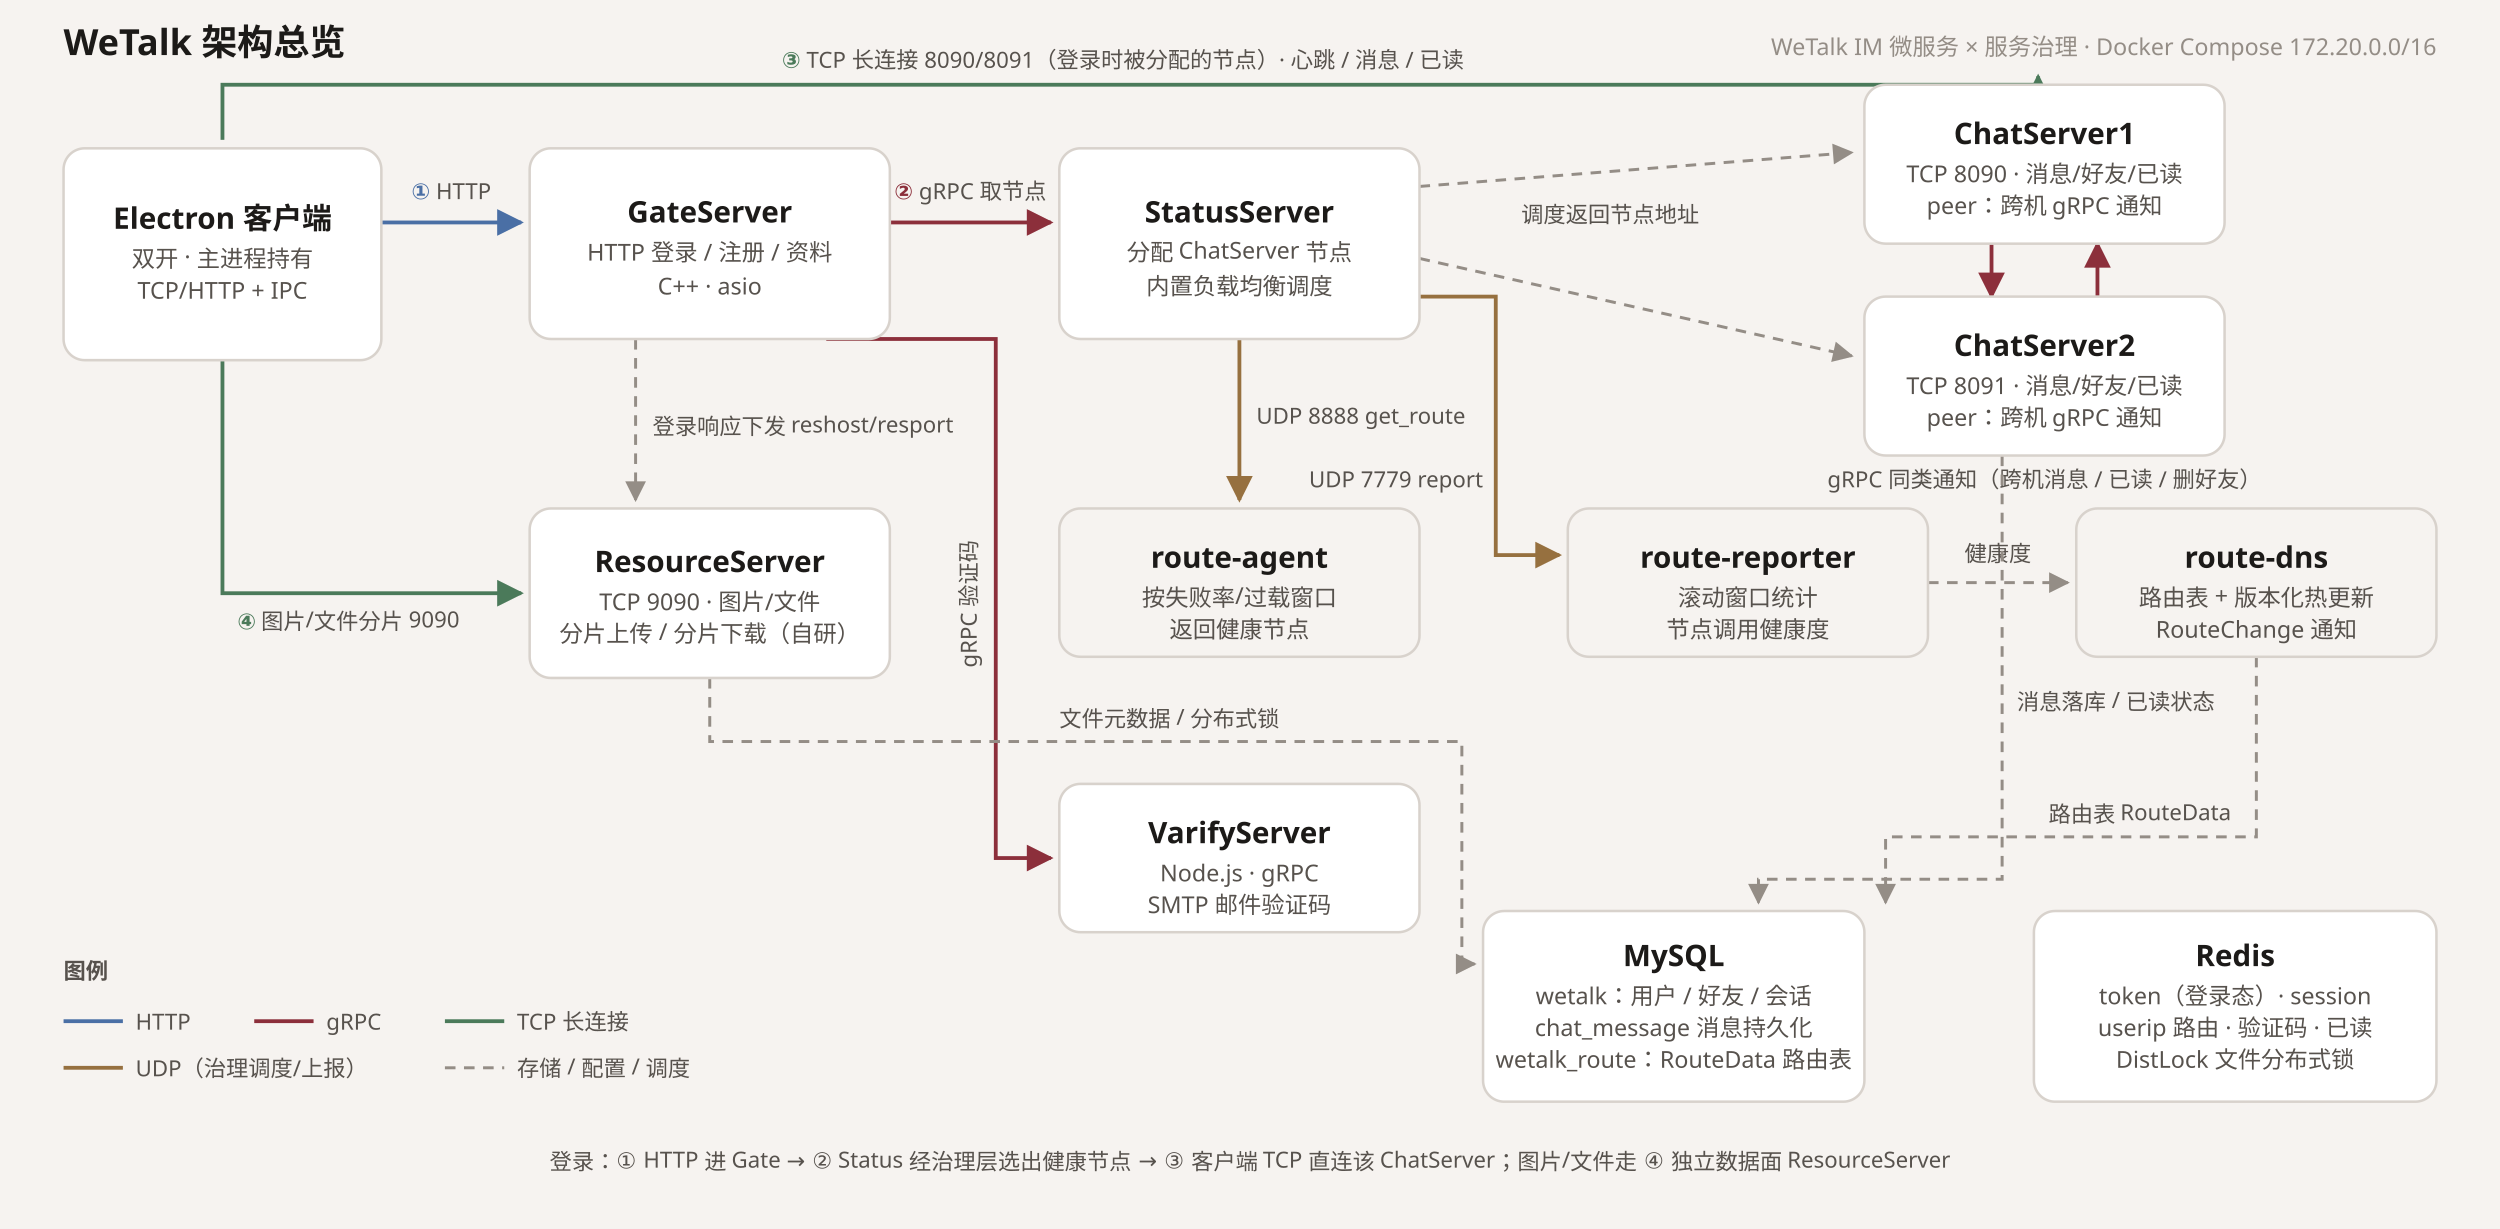
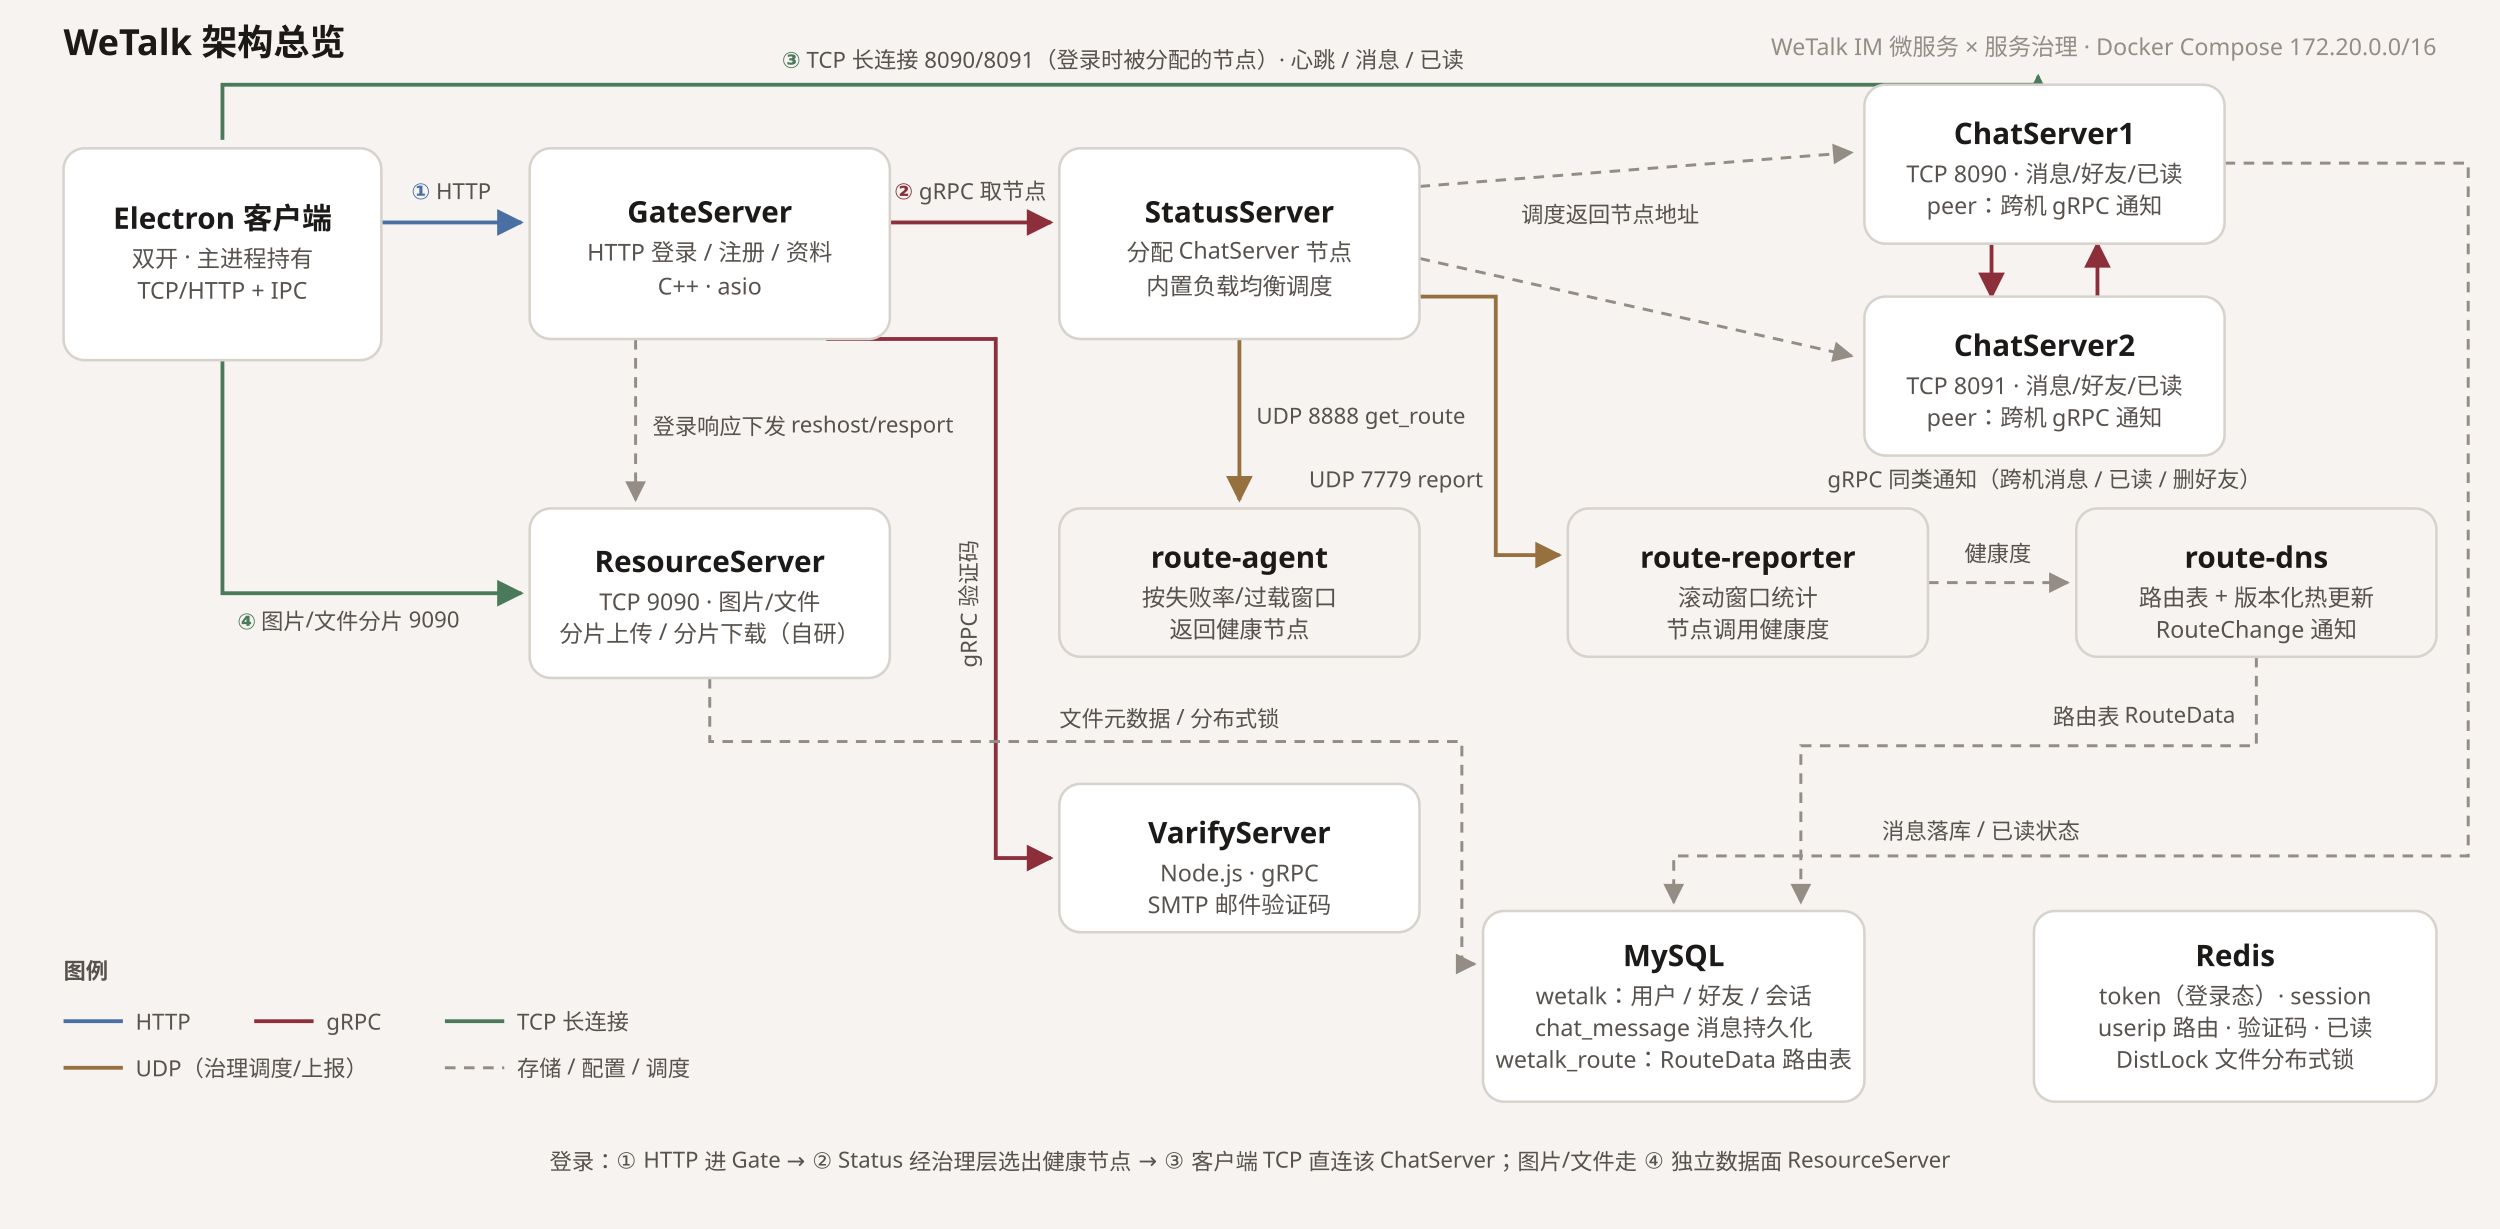
<svg xmlns="http://www.w3.org/2000/svg" viewBox="0 0 1180 580" font-family="'PingFang SC','Microsoft YaHei','Noto Sans SC',sans-serif">
  <defs>
    <marker id="mB" viewBox="0 0 10 10" refX="9" refY="5" markerWidth="7" markerHeight="7" orient="auto-start-reverse">
      <path d="M0 0L10 5L0 10z" fill="#4a6fa5" />
    </marker>
    <marker id="mW" viewBox="0 0 10 10" refX="9" refY="5" markerWidth="7" markerHeight="7" orient="auto-start-reverse">
      <path d="M0 0L10 5L0 10z" fill="#8c2f3b" />
    </marker>
    <marker id="mG" viewBox="0 0 10 10" refX="9" refY="5" markerWidth="7" markerHeight="7" orient="auto-start-reverse">
      <path d="M0 0L10 5L0 10z" fill="#4b7a5a" />
    </marker>
    <marker id="mA" viewBox="0 0 10 10" refX="9" refY="5" markerWidth="7" markerHeight="7" orient="auto-start-reverse">
      <path d="M0 0L10 5L0 10z" fill="#96703f" />
    </marker>
    <marker id="mN" viewBox="0 0 10 10" refX="9" refY="5" markerWidth="7" markerHeight="7" orient="auto-start-reverse">
      <path d="M0 0L10 5L0 10z" fill="#948d86" />
    </marker>
  </defs>
  <style>
    .box { fill:#ffffff; stroke:#d8d2cc; stroke-width:1.2; rx:10; }
    .route { fill:#f6f3f0; stroke:#d8d2cc; stroke-width:1.2; }
    .t { font-size:14px; font-weight:600; fill:#1c1a18; }
    .s { font-size:11px; fill:#57524d; }
    .lbl { font-size:10.5px; fill:#57524d; }
    .num { font-weight:700; }
    .http { stroke:#4a6fa5; stroke-width:1.8; fill:none; }
    .grpc { stroke:#8c2f3b; stroke-width:1.8; fill:none; }
    .tcp  { stroke:#4b7a5a; stroke-width:1.8; fill:none; }
    .udp  { stroke:#96703f; stroke-width:1.8; fill:none; }
    .store{ stroke:#948d86; stroke-width:1.4; fill:none; stroke-dasharray:5 4; }
  </style>
  <rect x="0" y="0" width="1180" height="580" fill="#f6f3f0" />
  <text x="30" y="26" font-size="17" font-weight="700" fill="#1c1a18">WeTalk 架构总览</text>
  <text x="1150" y="26" font-size="11" fill="#948d86" text-anchor="end">WeTalk IM 微服务 × 服务治理 · Docker Compose 172.20.0.0/16</text>
  <path class="http" d="M180 105 L246 105" marker-end="url(#mB)" />
  <text class="lbl" x="213" y="94" text-anchor="middle">
    <tspan class="num" fill="#4a6fa5">①</tspan> HTTP</text>
  <path class="grpc" d="M420 105 L496 105" marker-end="url(#mW)" />
  <text class="lbl" x="458" y="94" text-anchor="middle">
    <tspan class="num" fill="#8c2f3b">②</tspan> gRPC 取节点</text>
  <path class="tcp" d="M105 66 L105 40 L962 40 L962 36" marker-end="url(#mG)" />
  <text class="lbl" x="530" y="32" text-anchor="middle">
    <tspan class="num" fill="#4b7a5a">③</tspan> TCP 长连接 8090/8091（登录时被分配的节点）· 心跳 / 消息 / 已读</text>
  <path class="store" d="M670 88 L874 72" marker-end="url(#mN)" />
  <path class="store" d="M670 122 L874 168" marker-end="url(#mN)" />
  <text class="lbl" x="760" y="105" text-anchor="middle">调度返回节点地址</text>
  <path class="grpc" d="M940 115 L940 140" marker-end="url(#mW)" />
  <path class="grpc" d="M990 140 L990 115" marker-end="url(#mW)" />
  <text class="lbl" x="965" y="230" text-anchor="middle">gRPC 同类通知（跨机消息 / 已读 / 删好友）</text>
  <path class="tcp" d="M105 170 L105 280 L246 280" marker-end="url(#mG)" />
  <text class="lbl" x="112" y="297">
    <tspan class="num" fill="#4b7a5a">④</tspan> 图片/文件分片 9090</text>
  <path class="store" d="M300 160 L300 236" marker-end="url(#mN)" />
  <text class="lbl" x="308" y="205">登录响应下发 reshost/resport</text>
  <path class="grpc" d="M390 160 L470 160 L470 405 L496 405" marker-end="url(#mW)" />
  <text class="lbl" transform="rotate(-90 461 285)" x="461" y="285" text-anchor="middle">gRPC 验证码</text>
  <path class="udp" d="M585 160 L585 236" marker-end="url(#mA)" />
  <text class="lbl" x="593" y="200">UDP 8888 get_route</text>
  <path class="udp" d="M670 140 L706 140 L706 262 L736 262" marker-end="url(#mA)" />
  <text class="lbl" x="700" y="230" text-anchor="end">UDP 7779 report</text>
  <path class="store" d="M910 275 L976 275" marker-end="url(#mN)" />
  <text class="lbl" x="943" y="265" text-anchor="middle">健康度</text>
-   <path class="store" d="M1065 310 L1065 395 L890 395 L890 426" marker-end="url(#mN)" />
-   <text class="lbl" x="1010" y="388" text-anchor="middle">路由表 RouteData</text>
-   <path class="store" d="M945 215 L945 415 L830 415 L830 426" marker-end="url(#mN)" />
-   <text class="lbl" x="952" y="335">消息落库 / 已读状态</text>
+   <path class="store" d="M1065 310 L1065 352 L850 352 L850 426" marker-end="url(#mN)" />
+   <text class="lbl" x="1012" y="342" text-anchor="middle">路由表 RouteData</text>
+   <path class="store" d="M1050 77 L1165 77 L1165 404 L790 404 L790 426" marker-end="url(#mN)" />
+   <text class="lbl" x="935" y="396" text-anchor="middle">消息落库 / 已读状态</text>
  <path class="store" d="M335 320 L335 350 L690 350 L690 455 L696 455" marker-end="url(#mN)" />
  <text class="lbl" x="500" y="343">文件元数据 / 分布式锁</text>
  <rect class="box" x="30" y="70" width="150" height="100" rx="10" fill="#8c2f3b" stroke="#7a2833" />
  <text x="105" y="108" class="t" fill="#ffffff" text-anchor="middle">Electron 客户端</text>
  <text x="105" y="126" class="s" fill="#f2dfe2" text-anchor="middle">双开 · 主进程持有</text>
  <text x="105" y="141" class="s" fill="#f2dfe2" text-anchor="middle">TCP/HTTP + IPC</text>
  <rect class="box" x="250" y="70" width="170" height="90" rx="10" />
  <text x="335" y="105" class="t" text-anchor="middle">GateServer</text>
  <text x="335" y="123" class="s" text-anchor="middle">HTTP 登录 / 注册 / 资料</text>
  <text x="335" y="139" class="s" text-anchor="middle">C++ · asio</text>
  <rect class="box" x="500" y="70" width="170" height="90" rx="10" />
  <text x="585" y="105" class="t" text-anchor="middle">StatusServer</text>
  <text x="585" y="123" class="s" text-anchor="middle">分配 ChatServer 节点</text>
  <text x="585" y="139" class="s" text-anchor="middle">内置负载均衡调度</text>
  <rect class="box" x="880" y="40" width="170" height="75" rx="10" />
  <text x="965" y="68" class="t" text-anchor="middle">ChatServer1</text>
  <text x="965" y="86" class="s" text-anchor="middle">TCP 8090 · 消息/好友/已读</text>
  <text x="965" y="101" class="s" text-anchor="middle">peer：跨机 gRPC 通知</text>
  <rect class="box" x="880" y="140" width="170" height="75" rx="10" />
  <text x="965" y="168" class="t" text-anchor="middle">ChatServer2</text>
  <text x="965" y="186" class="s" text-anchor="middle">TCP 8091 · 消息/好友/已读</text>
  <text x="965" y="201" class="s" text-anchor="middle">peer：跨机 gRPC 通知</text>
  <rect class="box" x="250" y="240" width="170" height="80" rx="10" />
  <text x="335" y="270" class="t" text-anchor="middle">ResourceServer</text>
  <text x="335" y="288" class="s" text-anchor="middle">TCP 9090 · 图片/文件</text>
  <text x="335" y="303" class="s" text-anchor="middle">分片上传 / 分片下载（自研）</text>
  <rect class="box" x="500" y="370" width="170" height="70" rx="10" />
  <text x="585" y="398" class="t" text-anchor="middle">VarifyServer</text>
  <text x="585" y="416" class="s" text-anchor="middle">Node.js · gRPC</text>
  <text x="585" y="431" class="s" text-anchor="middle">SMTP 邮件验证码</text>
  <rect class="route" x="500" y="240" width="170" height="70" rx="10" />
  <text x="585" y="268" class="t" text-anchor="middle">route-agent</text>
  <text x="585" y="286" class="s" text-anchor="middle">按失败率/过载窗口</text>
  <text x="585" y="301" class="s" text-anchor="middle">返回健康节点</text>
  <rect class="route" x="740" y="240" width="170" height="70" rx="10" />
  <text x="825" y="268" class="t" text-anchor="middle">route-reporter</text>
  <text x="825" y="286" class="s" text-anchor="middle">滚动窗口统计</text>
  <text x="825" y="301" class="s" text-anchor="middle">节点调用健康度</text>
  <rect class="route" x="980" y="240" width="170" height="70" rx="10" />
  <text x="1065" y="268" class="t" text-anchor="middle">route-dns</text>
  <text x="1065" y="286" class="s" text-anchor="middle">路由表 + 版本化热更新</text>
  <text x="1065" y="301" class="s" text-anchor="middle">RouteChange 通知</text>
  <rect class="box" x="700" y="430" width="180" height="90" rx="10" fill="#fbfaf9" />
  <text x="790" y="456" class="t" text-anchor="middle">MySQL</text>
  <text x="790" y="474" class="s" text-anchor="middle">wetalk：用户 / 好友 / 会话</text>
  <text x="790" y="489" class="s" text-anchor="middle">chat_message 消息持久化</text>
  <text x="790" y="504" class="s" text-anchor="middle">wetalk_route：RouteData 路由表</text>
  <rect class="box" x="960" y="430" width="190" height="90" rx="10" fill="#fbfaf9" />
  <text x="1055" y="456" class="t" text-anchor="middle">Redis</text>
  <text x="1055" y="474" class="s" text-anchor="middle">token（登录态）· session</text>
  <text x="1055" y="489" class="s" text-anchor="middle">userip 路由 · 验证码 · 已读</text>
  <text x="1055" y="504" class="s" text-anchor="middle">DistLock 文件分布式锁</text>
  <g transform="translate(30,462)">
    <text x="0" y="0" class="lbl" font-weight="700" fill="#1c1a18">图例</text>
    <line x1="0" y1="20" x2="28" y2="20" class="http" />
    <text x="34" y="24" class="lbl">HTTP</text>
    <line x1="90" y1="20" x2="118" y2="20" class="grpc" />
    <text x="124" y="24" class="lbl">gRPC</text>
    <line x1="180" y1="20" x2="208" y2="20" class="tcp" />
    <text x="214" y="24" class="lbl">TCP 长连接</text>
    <line x1="0" y1="42" x2="28" y2="42" class="udp" />
    <text x="34" y="46" class="lbl">UDP（治理调度/上报）</text>
    <line x1="180" y1="42" x2="208" y2="42" class="store" />
    <text x="214" y="46" class="lbl">存储 / 配置 / 调度</text>
  </g>
  <text x="590" y="552" class="lbl" fill="#948d86" text-anchor="middle">登录：① HTTP 进 Gate → ② Status 经治理层选出健康节点 → ③ 客户端 TCP 直连该 ChatServer；图片/文件走 ④ 独立数据面 ResourceServer</text>
</svg>
